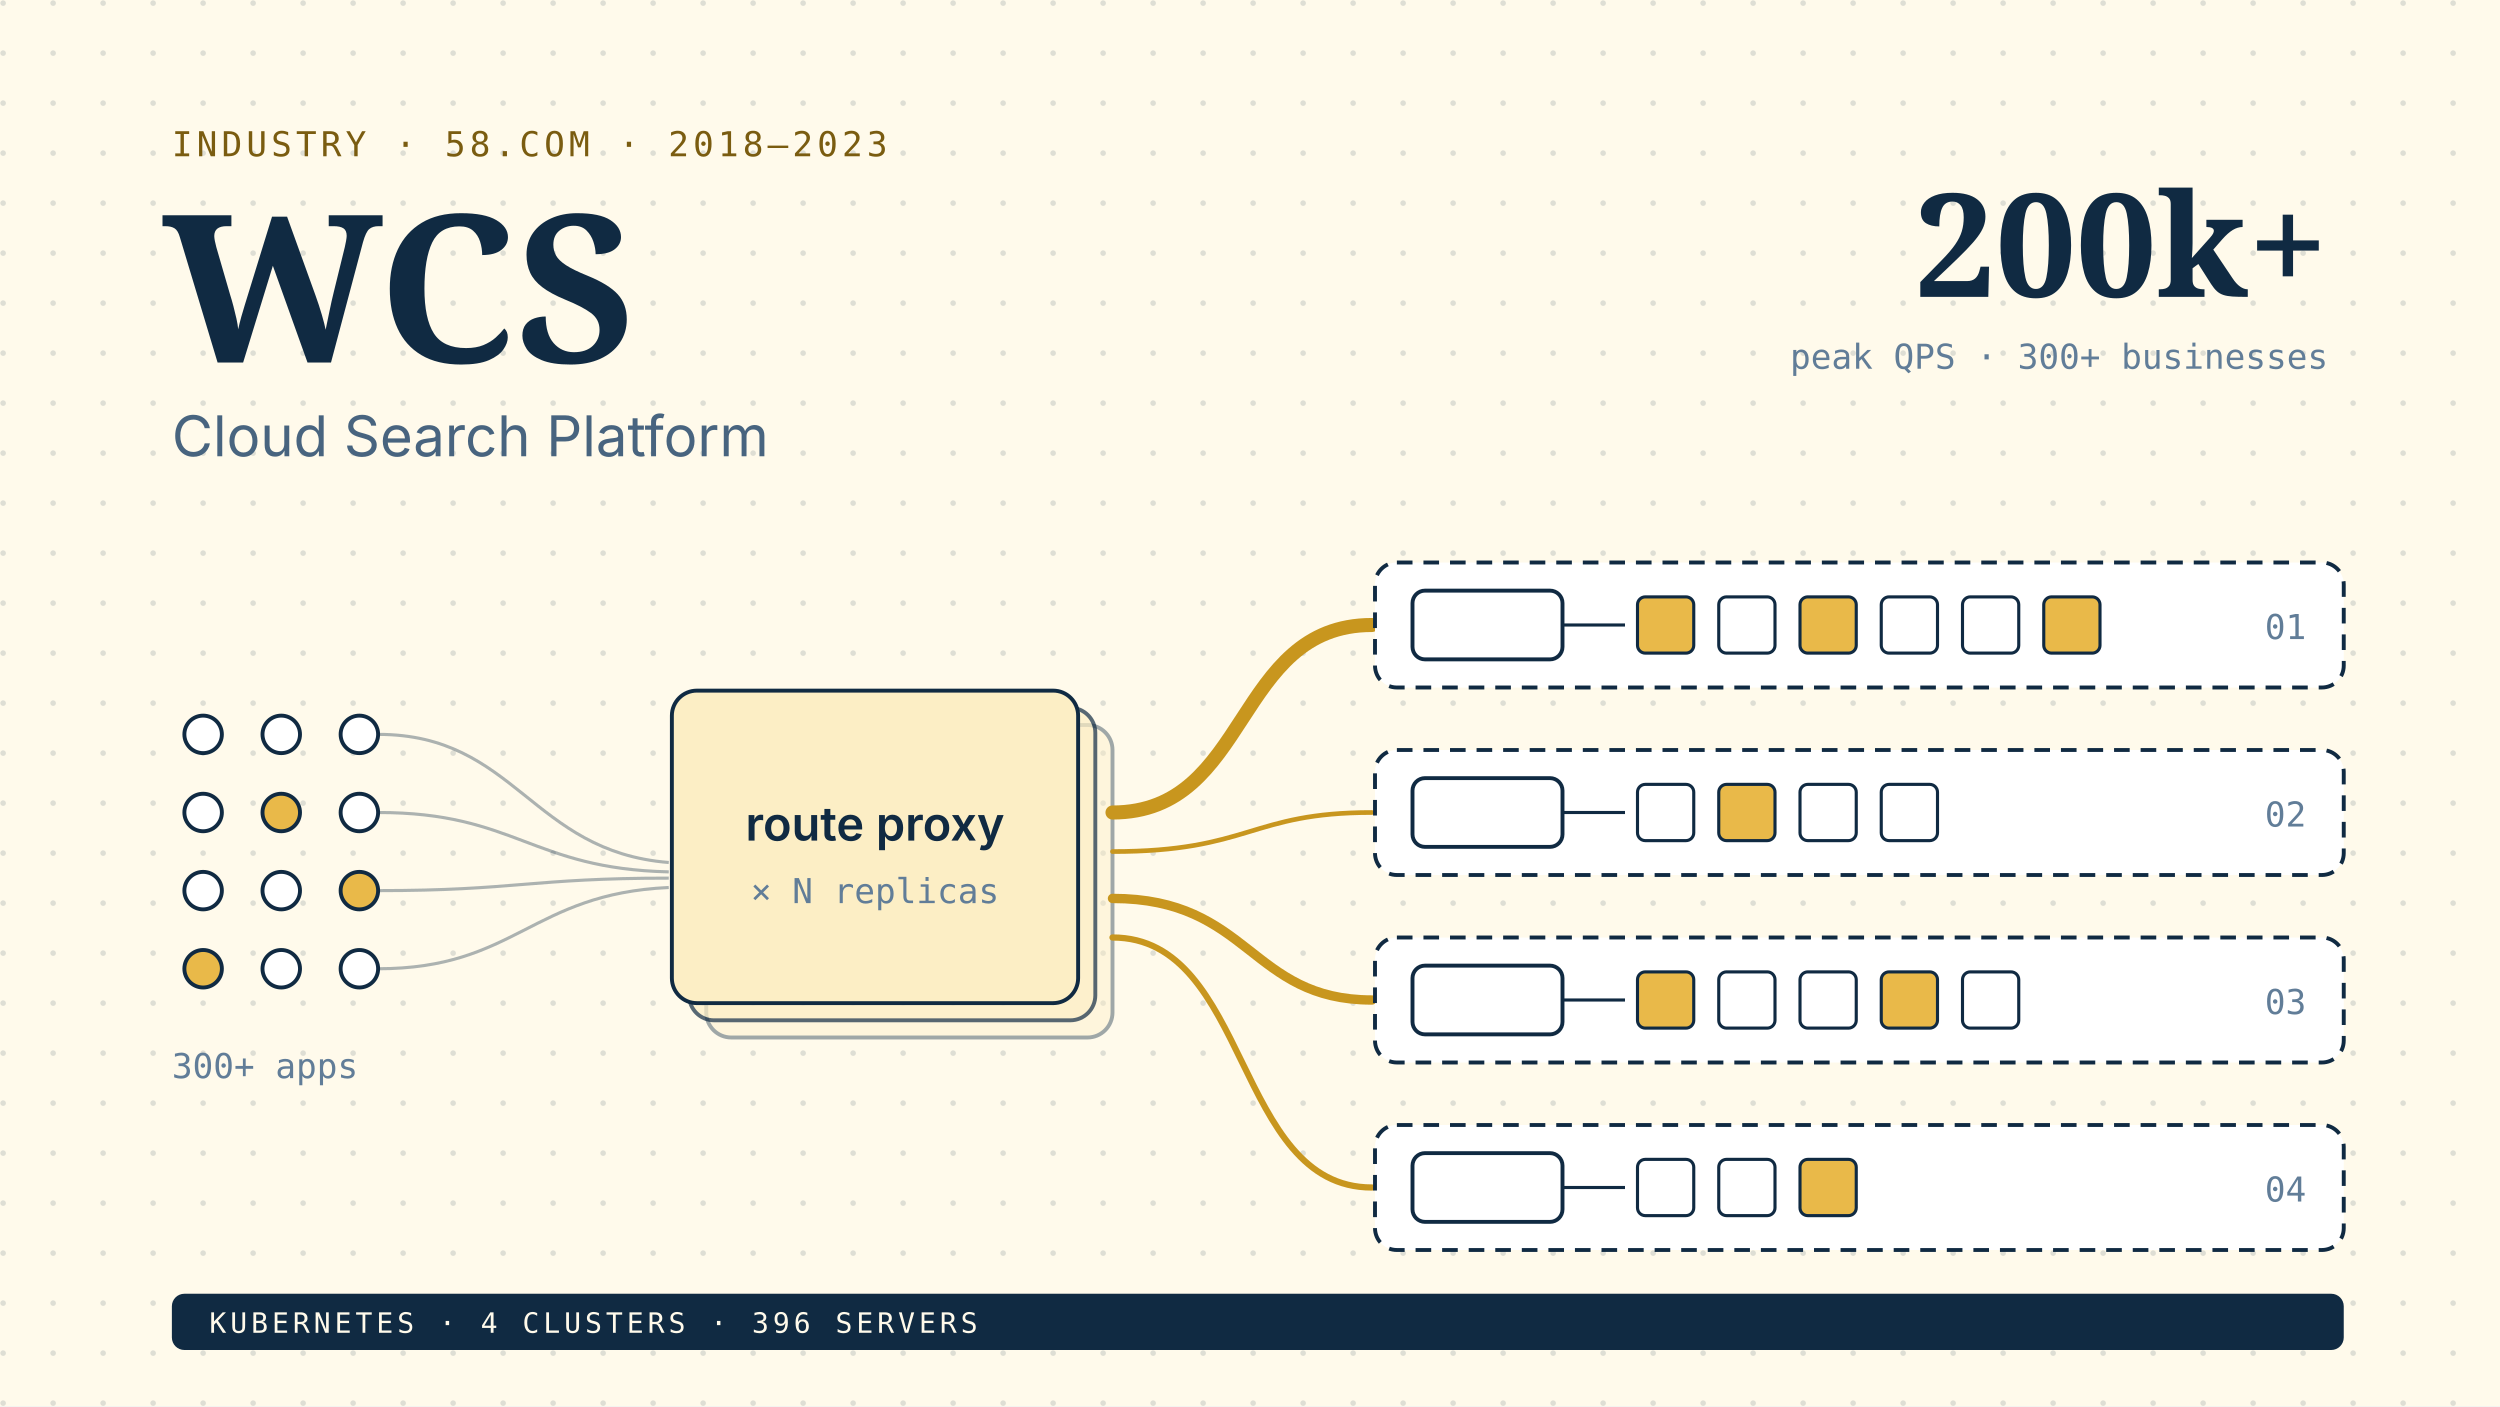
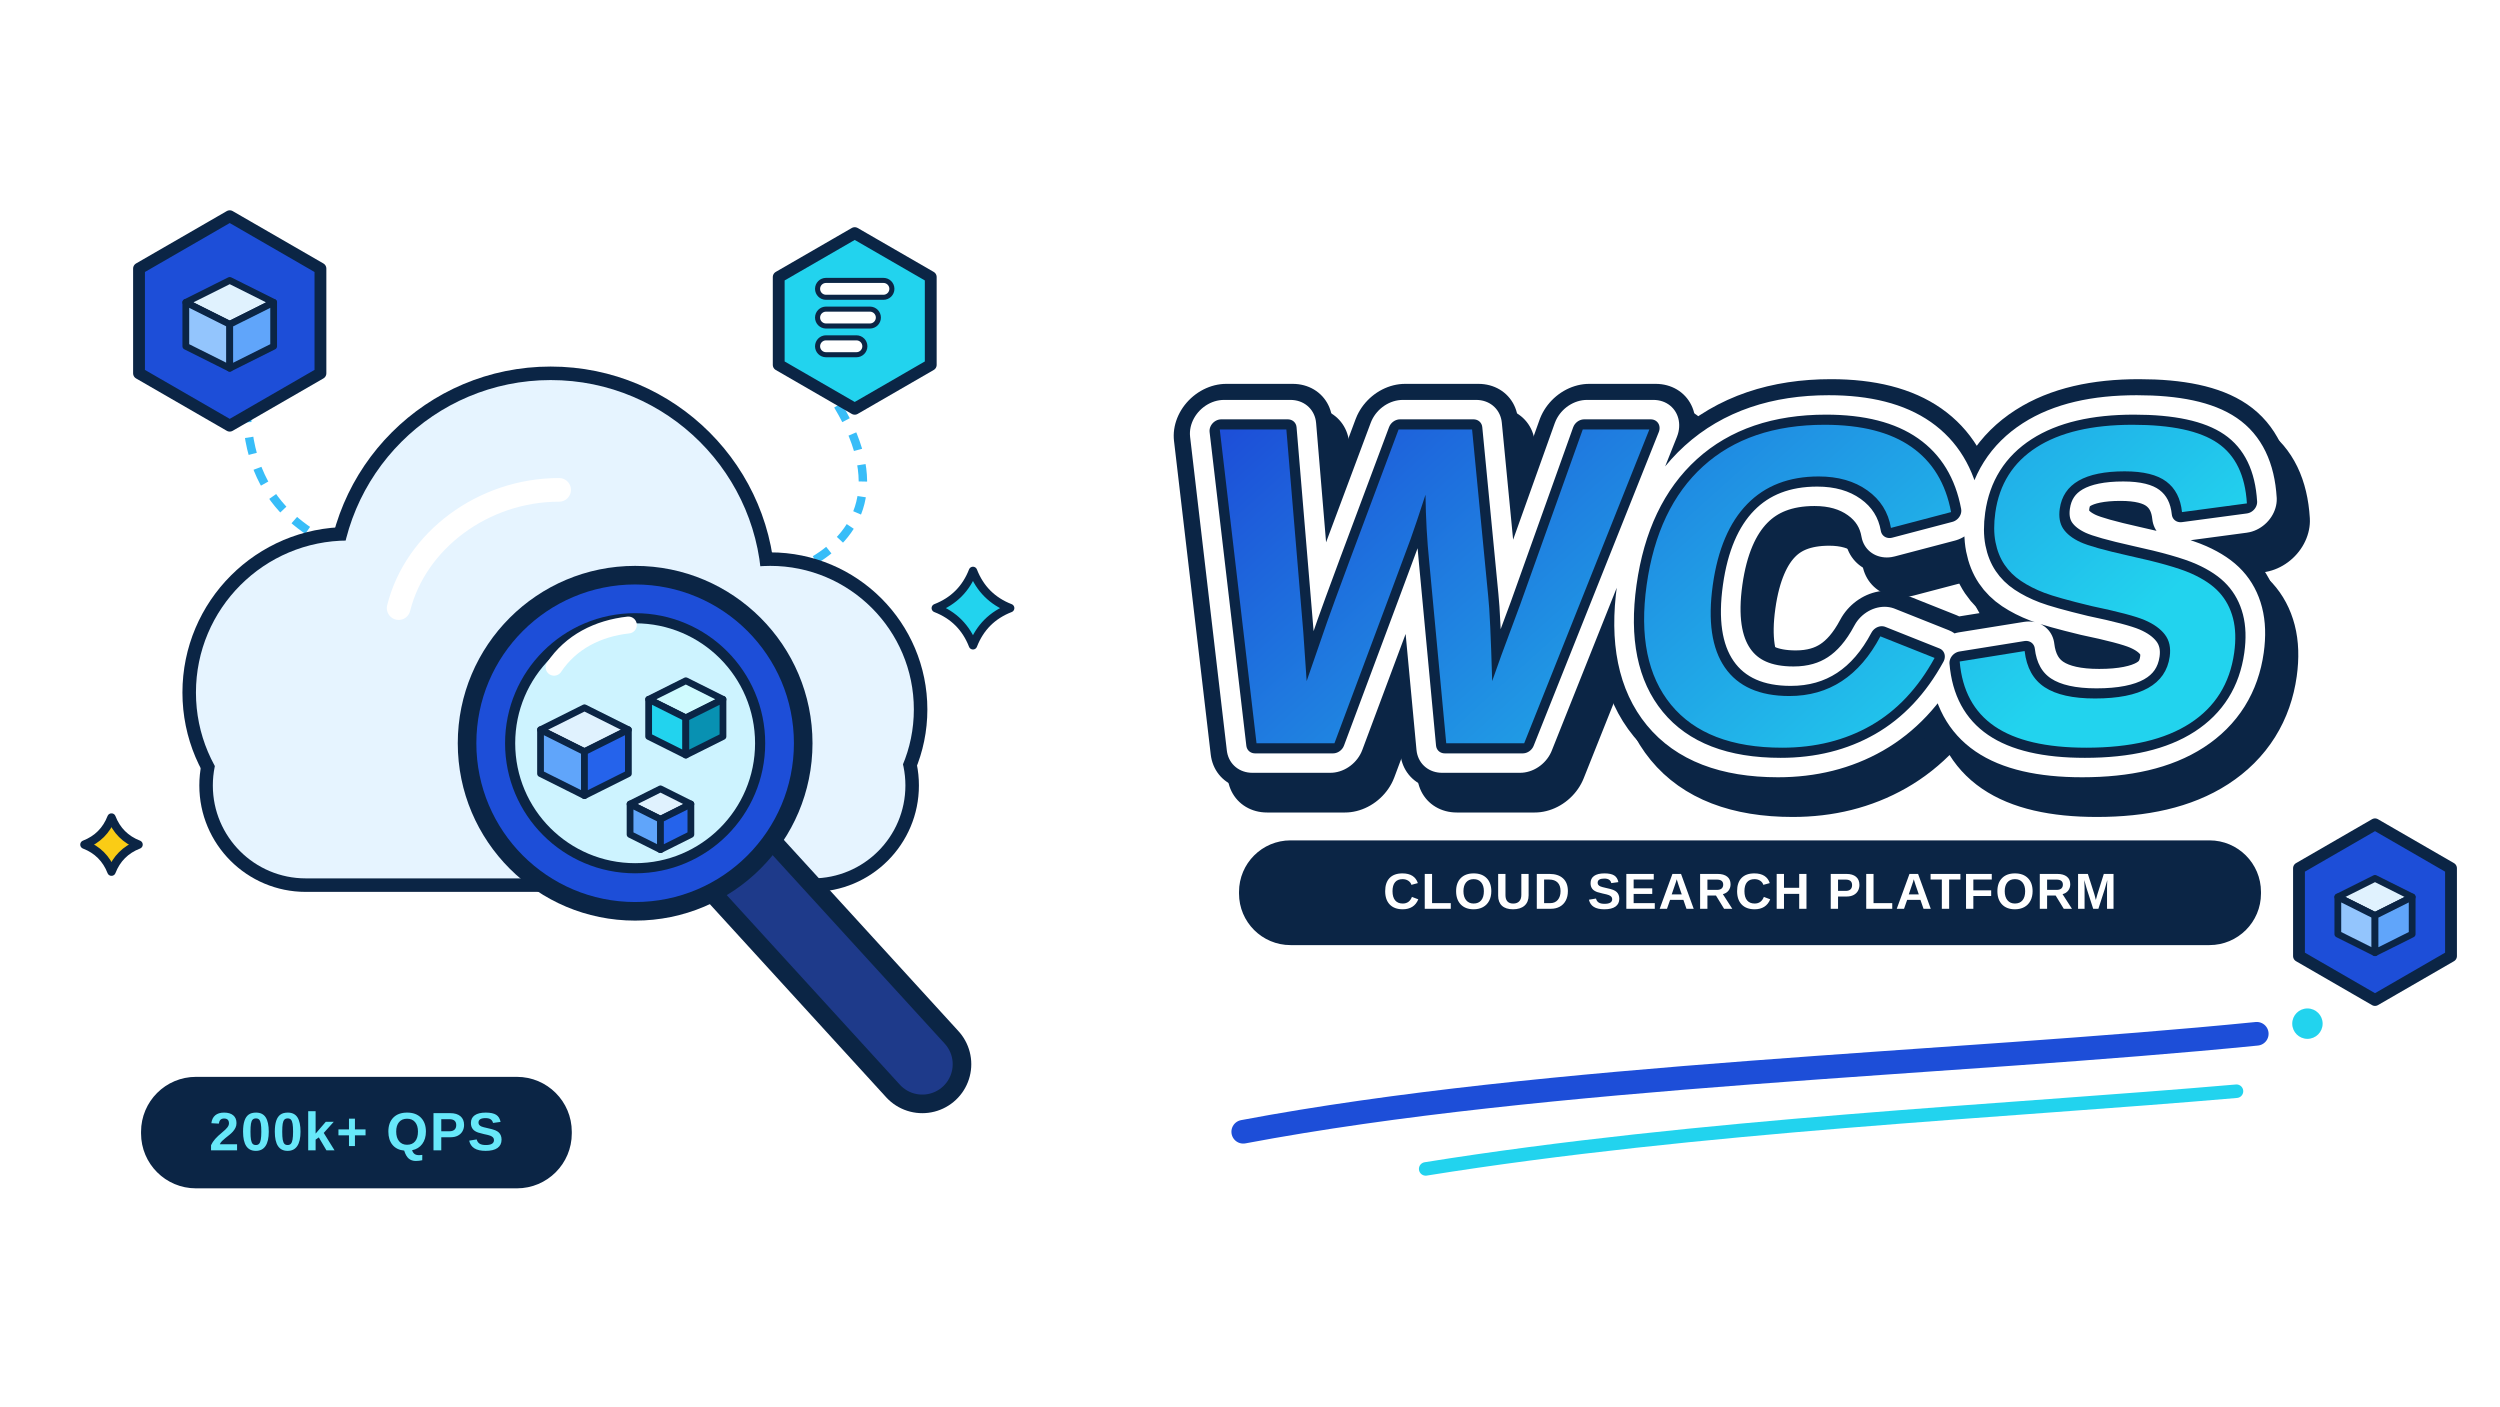
- <svg xmlns="http://www.w3.org/2000/svg" viewBox="0 0 1600 900" width="1600" height="900" role="img" aria-label="WCS cloud search: 300+ apps routed through stateless route proxies to 4 Kubernetes search clusters">
-   <style>
-     .h { font: 600 132px Fraunces, Georgia, serif; fill: #102a42; }
-     .sub { font: 400 36px Inter, -apple-system, "Helvetica Neue", Arial, sans-serif; fill: #48647f; }
-     .num { font: 600 92px Fraunces, Georgia, serif; fill: #102a42; }
-     .k { font: 500 22px "JetBrains Mono", ui-monospace, Menlo, monospace; letter-spacing: 0.12em; fill: #7a5c10; }
-     .m { font: 400 22px "JetBrains Mono", ui-monospace, Menlo, monospace; fill: #617d98; }
-     .lbl { font: 600 30px Inter, -apple-system, "Helvetica Neue", Arial, sans-serif; fill: #102a42; }
-     .edge { fill: none; stroke: #c8961e; stroke-linecap: round; }
-     .feed { fill: none; stroke: #102a42; stroke-width: 2; opacity: 0.35; }
-     .clu { fill: #ffffff; stroke: #102a42; stroke-width: 2.5; stroke-dasharray: 10 7; }
-     .px { fill: #ffffff; stroke: #102a42; stroke-width: 2.5; }
-     .sh { stroke: #102a42; stroke-width: 2; }
-   </style>
+ <svg xmlns="http://www.w3.org/2000/svg" viewBox="64 60 1480 832.5" width="1600" height="900" role="img" aria-label="WCS: 58.com cloud search platform. A cloud with a magnifier over search clusters, and the WCS wordmark.">
  <defs>
-     <pattern id="dots" width="32" height="32" patternUnits="userSpaceOnUse">
-       <circle cx="2" cy="2" r="1.8" fill="#102a42" opacity="0.14" />
-     </pattern>
+     <linearGradient id="gwcs" x1="0" y1="0" x2="1" y2="0.3">
+       <stop offset="0" stop-color="#1d4ed8" />
+       <stop offset="1" stop-color="#22d3ee" />
+     </linearGradient>
  </defs>
-   <rect width="1600" height="900" fill="#fffaeb" />
-   <rect width="1600" height="900" fill="url(#dots)" />
-   <text x="110" y="100" class="k">INDUSTRY · 58.COM · 2018–2023</text>
-   <text x="104" y="232" class="h">WCS</text>
-   <text x="110" y="292" class="sub">Cloud Search Platform</text>
-   <text x="1490" y="190" class="num" text-anchor="end">200k+</text>
-   <text x="1490" y="236" class="m" text-anchor="end">peak QPS · 300+ businesses</text>
-   <g fill="#ffffff" stroke="#102a42" stroke-width="2.5">
-     <circle cx="130" cy="470" r="12" />
-     <circle cx="180" cy="470" r="12" />
-     <circle cx="230" cy="470" r="12" />
-     <circle cx="130" cy="520" r="12" />
-     <circle cx="180" cy="520" r="12" fill="#e9b949" />
-     <circle cx="230" cy="520" r="12" />
-     <circle cx="130" cy="570" r="12" />
-     <circle cx="180" cy="570" r="12" />
-     <circle cx="230" cy="570" r="12" fill="#e9b949" />
-     <circle cx="130" cy="620" r="12" fill="#e9b949" />
-     <circle cx="180" cy="620" r="12" />
-     <circle cx="230" cy="620" r="12" />
+   <rect x="-200" y="-200" width="2000" height="1300" fill="#ffffff" />
+   <path d="M210 300 C 210 360, 250 380, 280 390" fill="none" stroke="#38bdf8" stroke-width="5" stroke-dasharray="10 9" />
+   <path d="M560 300 C 590 350, 570 380, 540 395" fill="none" stroke="#38bdf8" stroke-width="5" stroke-dasharray="10 9" />
+   <circle cx="270" cy="470" r="90" fill="#0b2545" stroke="#0b2545" stroke-width="16" />
+   <circle cx="390" cy="410" r="125" fill="#0b2545" stroke="#0b2545" stroke-width="16" />
+   <circle cx="520" cy="480" r="85" fill="#0b2545" stroke="#0b2545" stroke-width="16" />
+   <rect x="190" y="470" width="410" height="110" rx="55" fill="#0b2545" stroke="#0b2545" stroke-width="16" />
+   <circle cx="270" cy="470" r="90" fill="#e6f4ff" />
+   <circle cx="390" cy="410" r="125" fill="#e6f4ff" />
+   <circle cx="520" cy="480" r="85" fill="#e6f4ff" />
+   <rect x="190" y="470" width="410" height="110" rx="55" fill="#e6f4ff" />
+   <path d="M300 420 C 310 380, 350 350, 395 350" fill="none" stroke="#ffffff" stroke-width="14" stroke-linecap="round" />
+   <line x1="505" y1="575" x2="610" y2="690" stroke="#0b2545" stroke-width="58" stroke-linecap="round" />
+   <line x1="505" y1="575" x2="610" y2="690" stroke="#1e3a8a" stroke-width="36" stroke-linecap="round" />
+   <circle cx="440" cy="500" r="105" fill="#0b2545" />
+   <circle cx="440" cy="500" r="94" fill="#1d4ed8" />
+   <circle cx="440" cy="500" r="74" fill="#cdf3ff" stroke="#0b2545" stroke-width="6" />
+   <path d="M410 479 L436 492.0 L410 505 L384 492.0 Z" fill="#e0f2fe" stroke="#0b2545" stroke-width="4" stroke-linejoin="round" />
+   <path d="M384 492.0 L410 505 L410 531 L384 518.0 Z" fill="#60a5fa" stroke="#0b2545" stroke-width="4" stroke-linejoin="round" />
+   <path d="M436 492.0 L410 505 L410 531 L436 518.0 Z" fill="#2563eb" stroke="#0b2545" stroke-width="4" stroke-linejoin="round" />
+   <path d="M470 463 L492 474.0 L470 485 L448 474.0 Z" fill="#cffafe" stroke="#0b2545" stroke-width="4" stroke-linejoin="round" />
+   <path d="M448 474.0 L470 485 L470 507 L448 496.0 Z" fill="#22d3ee" stroke="#0b2545" stroke-width="4" stroke-linejoin="round" />
+   <path d="M492 474.0 L470 485 L470 507 L492 496.0 Z" fill="#0891b2" stroke="#0b2545" stroke-width="4" stroke-linejoin="round" />
+   <path d="M455 527 L473 536.0 L455 545 L437 536.0 Z" fill="#e0f2fe" stroke="#0b2545" stroke-width="4" stroke-linejoin="round" />
+   <path d="M437 536.0 L455 545 L455 563 L437 554.0 Z" fill="#60a5fa" stroke="#0b2545" stroke-width="4" stroke-linejoin="round" />
+   <path d="M473 536.0 L455 545 L455 563 L473 554.0 Z" fill="#2563eb" stroke="#0b2545" stroke-width="4" stroke-linejoin="round" />
+   <path d="M392 455 C 402 440, 418 432, 436 430" fill="none" stroke="#ffffff" stroke-width="10" stroke-linecap="round" />
+   <polygon points="253.7,219.0 253.7,281.0 200.0,312.0 146.3,281.0 146.3,219.0 200.0,188.0" fill="#1d4ed8" stroke="#0b2545" stroke-width="7" stroke-linejoin="round" />
+   <path d="M200 226 L226 239.0 L200 252 L174 239.0 Z" fill="#e0f2fe" stroke="#0b2545" stroke-width="4" stroke-linejoin="round" />
+   <path d="M174 239.0 L200 252 L200 278 L174 265.0 Z" fill="#93c5fd" stroke="#0b2545" stroke-width="4" stroke-linejoin="round" />
+   <path d="M226 239.0 L200 252 L200 278 L226 265.0 Z" fill="#60a5fa" stroke="#0b2545" stroke-width="4" stroke-linejoin="round" />
+   <polygon points="615.0,224.0 615.0,276.0 570.0,302.0 525.0,276.0 525.0,224.0 570.0,198.0" fill="#22d3ee" stroke="#0b2545" stroke-width="7" stroke-linejoin="round" />
+   <rect x="548" y="226" width="44" height="10" rx="5" fill="#ffffff" stroke="#0b2545" stroke-width="3" />
+   <rect x="548" y="243" width="36" height="10" rx="5" fill="#ffffff" stroke="#0b2545" stroke-width="3" />
+   <rect x="548" y="260" width="28" height="10" rx="5" fill="#ffffff" stroke="#0b2545" stroke-width="3" />
+   <path d="M640 398 Q646.16 413.84 662 420 Q646.16 426.16 640 442 Q633.84 426.16 618 420 Q633.84 413.84 640 398 Z" fill="#22d3ee" stroke="#0b2545" stroke-width="5" stroke-linejoin="round" />
+   <path d="M130 544 Q134.48 555.52 146 560 Q134.48 564.48 130 576 Q125.52 564.48 114 560 Q125.52 555.52 130 544 Z" fill="#facc15" stroke="#0b2545" stroke-width="5" stroke-linejoin="round" />
+   <rect x="150" y="700" width="250" height="61" rx="30" fill="#0b2545" stroke="#0b2545" stroke-width="5" />
+   <text x="275.0" y="741" text-anchor="middle" font-family="'Helvetica Neue',Arial,sans-serif" font-weight="700" font-size="32" fill="#67e8f9" letter-spacing="1">200k+ QPS</text>
+   <g transform="skewX(-8)">
+     <text x="830" y="500.0" font-family="'Arial Black','Arial Rounded MT Bold','Helvetica Neue',Arial,sans-serif" font-size="270" font-weight="900" stroke-linejoin="round" paint-order="stroke" transform="translate(12,14)" fill="#0b2545" stroke="#0b2545" stroke-width="54">WCS</text>
+     <text x="830" y="500.0" font-family="'Arial Black','Arial Rounded MT Bold','Helvetica Neue',Arial,sans-serif" font-size="270" font-weight="900" stroke-linejoin="round" paint-order="stroke" fill="#ffffff" stroke="#0b2545" stroke-width="54">WCS</text>
+     <text x="830" y="500.0" font-family="'Arial Black','Arial Rounded MT Bold','Helvetica Neue',Arial,sans-serif" font-size="270" font-weight="900" stroke-linejoin="round" paint-order="stroke" fill="#ffffff" stroke="#ffffff" stroke-width="35">WCS</text>
+     <text x="830" y="500.0" font-family="'Arial Black','Arial Rounded MT Bold','Helvetica Neue',Arial,sans-serif" font-size="270" font-weight="900" stroke-linejoin="round" paint-order="stroke" fill="url(#gwcs)" stroke="#0b2545" stroke-width="12">WCS</text>
  </g>
-   <text x="110" y="690" class="m">300+ apps</text>
-   <path d="M242 470 C 330 470, 340 545, 428 552" class="feed" />
-   <path d="M242 520 C 330 520, 340 556, 428 558" class="feed" />
-   <path d="M242 570 C 330 570, 340 562, 428 562" class="feed" />
-   <path d="M242 620 C 330 620, 340 572, 428 568" class="feed" />
-   <rect x="452" y="464" width="260" height="200" rx="16" fill="#fceec5" stroke="#102a42" stroke-width="2.5" opacity="0.4" />
-   <rect x="441" y="453" width="260" height="200" rx="16" fill="#fceec5" stroke="#102a42" stroke-width="2.5" opacity="0.7" />
-   <rect x="430" y="442" width="260" height="200" rx="16" fill="#fceec5" stroke="#102a42" stroke-width="2.5" />
-   <text x="560" y="538" class="lbl" text-anchor="middle">route proxy</text>
-   <text x="560" y="578" class="m" text-anchor="middle">× N replicas</text>
-   <path d="M712 520 C 800 520, 790 400, 878 400" class="edge" stroke-width="9" />
-   <path d="M712 545 C 800 545, 800 520, 878 520" class="edge" stroke-width="3" />
-   <path d="M712 575 C 800 575, 800 640, 878 640" class="edge" stroke-width="6" />
-   <path d="M712 600 C 800 600, 790 760, 878 760" class="edge" stroke-width="4" />
-   <g>
-     <rect x="880" y="360" width="620" height="80" rx="14" class="clu" />
-     <rect x="904" y="378" width="96" height="44" rx="8" class="px" />
-     <line x1="1000" y1="400" x2="1040" y2="400" class="sh" />
-     <g class="sh">
-       <rect x="1048" y="382" width="36" height="36" rx="5" fill="#e9b949" />
-       <rect x="1100" y="382" width="36" height="36" rx="5" fill="#fff" />
-       <rect x="1152" y="382" width="36" height="36" rx="5" fill="#e9b949" />
-       <rect x="1204" y="382" width="36" height="36" rx="5" fill="#fff" />
-       <rect x="1256" y="382" width="36" height="36" rx="5" fill="#fff" />
-       <rect x="1308" y="382" width="36" height="36" rx="5" fill="#e9b949" />
-     </g>
-     <text x="1476" y="409" class="m" text-anchor="end">01</text>
-   </g>
-   <g>
-     <rect x="880" y="480" width="620" height="80" rx="14" class="clu" />
-     <rect x="904" y="498" width="96" height="44" rx="8" class="px" />
-     <line x1="1000" y1="520" x2="1040" y2="520" class="sh" />
-     <g class="sh">
-       <rect x="1048" y="502" width="36" height="36" rx="5" fill="#fff" />
-       <rect x="1100" y="502" width="36" height="36" rx="5" fill="#e9b949" />
-       <rect x="1152" y="502" width="36" height="36" rx="5" fill="#fff" />
-       <rect x="1204" y="502" width="36" height="36" rx="5" fill="#fff" />
-     </g>
-     <text x="1476" y="529" class="m" text-anchor="end">02</text>
-   </g>
-   <g>
-     <rect x="880" y="600" width="620" height="80" rx="14" class="clu" />
-     <rect x="904" y="618" width="96" height="44" rx="8" class="px" />
-     <line x1="1000" y1="640" x2="1040" y2="640" class="sh" />
-     <g class="sh">
-       <rect x="1048" y="622" width="36" height="36" rx="5" fill="#e9b949" />
-       <rect x="1100" y="622" width="36" height="36" rx="5" fill="#fff" />
-       <rect x="1152" y="622" width="36" height="36" rx="5" fill="#fff" />
-       <rect x="1204" y="622" width="36" height="36" rx="5" fill="#e9b949" />
-       <rect x="1256" y="622" width="36" height="36" rx="5" fill="#fff" />
-     </g>
-     <text x="1476" y="649" class="m" text-anchor="end">03</text>
-   </g>
-   <g>
-     <rect x="880" y="720" width="620" height="80" rx="14" class="clu" />
-     <rect x="904" y="738" width="96" height="44" rx="8" class="px" />
-     <line x1="1000" y1="760" x2="1040" y2="760" class="sh" />
-     <g class="sh">
-       <rect x="1048" y="742" width="36" height="36" rx="5" fill="#fff" />
-       <rect x="1100" y="742" width="36" height="36" rx="5" fill="#fff" />
-       <rect x="1152" y="742" width="36" height="36" rx="5" fill="#e9b949" />
-     </g>
-     <text x="1476" y="769" class="m" text-anchor="end">04</text>
-   </g>
-   <rect x="110" y="828" width="1390" height="36" rx="8" fill="#102a42" />
-   <text x="134" y="853" style="font: 500 18px 'JetBrains Mono', ui-monospace, Menlo, monospace; letter-spacing: 0.14em; fill: #fffaeb;">KUBERNETES · 4 CLUSTERS · 396 SERVERS</text>
+   <rect x="800" y="560" width="600" height="57" rx="28" fill="#0b2545" stroke="#0b2545" stroke-width="5" />
+   <text x="1100.0" y="598" text-anchor="middle" font-family="'Helvetica Neue',Arial,sans-serif" font-weight="700" font-size="30" fill="#ffffff" letter-spacing="1">CLOUD SEARCH PLATFORM</text>
+   <polygon points="1515.0,574.0 1515.0,626.0 1470.0,652.0 1425.0,626.0 1425.0,574.0 1470.0,548.0" fill="#1d4ed8" stroke="#0b2545" stroke-width="7" stroke-linejoin="round" />
+   <path d="M1470 580 L1492 591.0 L1470 602 L1448 591.0 Z" fill="#e0f2fe" stroke="#0b2545" stroke-width="4" stroke-linejoin="round" />
+   <path d="M1448 591.0 L1470 602 L1470 624 L1448 613.0 Z" fill="#93c5fd" stroke="#0b2545" stroke-width="4" stroke-linejoin="round" />
+   <path d="M1492 591.0 L1470 602 L1470 624 L1492 613.0 Z" fill="#60a5fa" stroke="#0b2545" stroke-width="4" stroke-linejoin="round" />
+   <path d="M800 730 C 980.0 696, 1220.0 690, 1400 672" fill="none" stroke="#1d4ed8" stroke-width="14" stroke-linecap="round" />
+   <path d="M908.0 752 C 1070.0 726, 1250.0 718, 1388.0 706" fill="none" stroke="#22d3ee" stroke-width="8" stroke-linecap="round" />
+   <circle cx="1430" cy="666" r="9" fill="#22d3ee" />
</svg>
